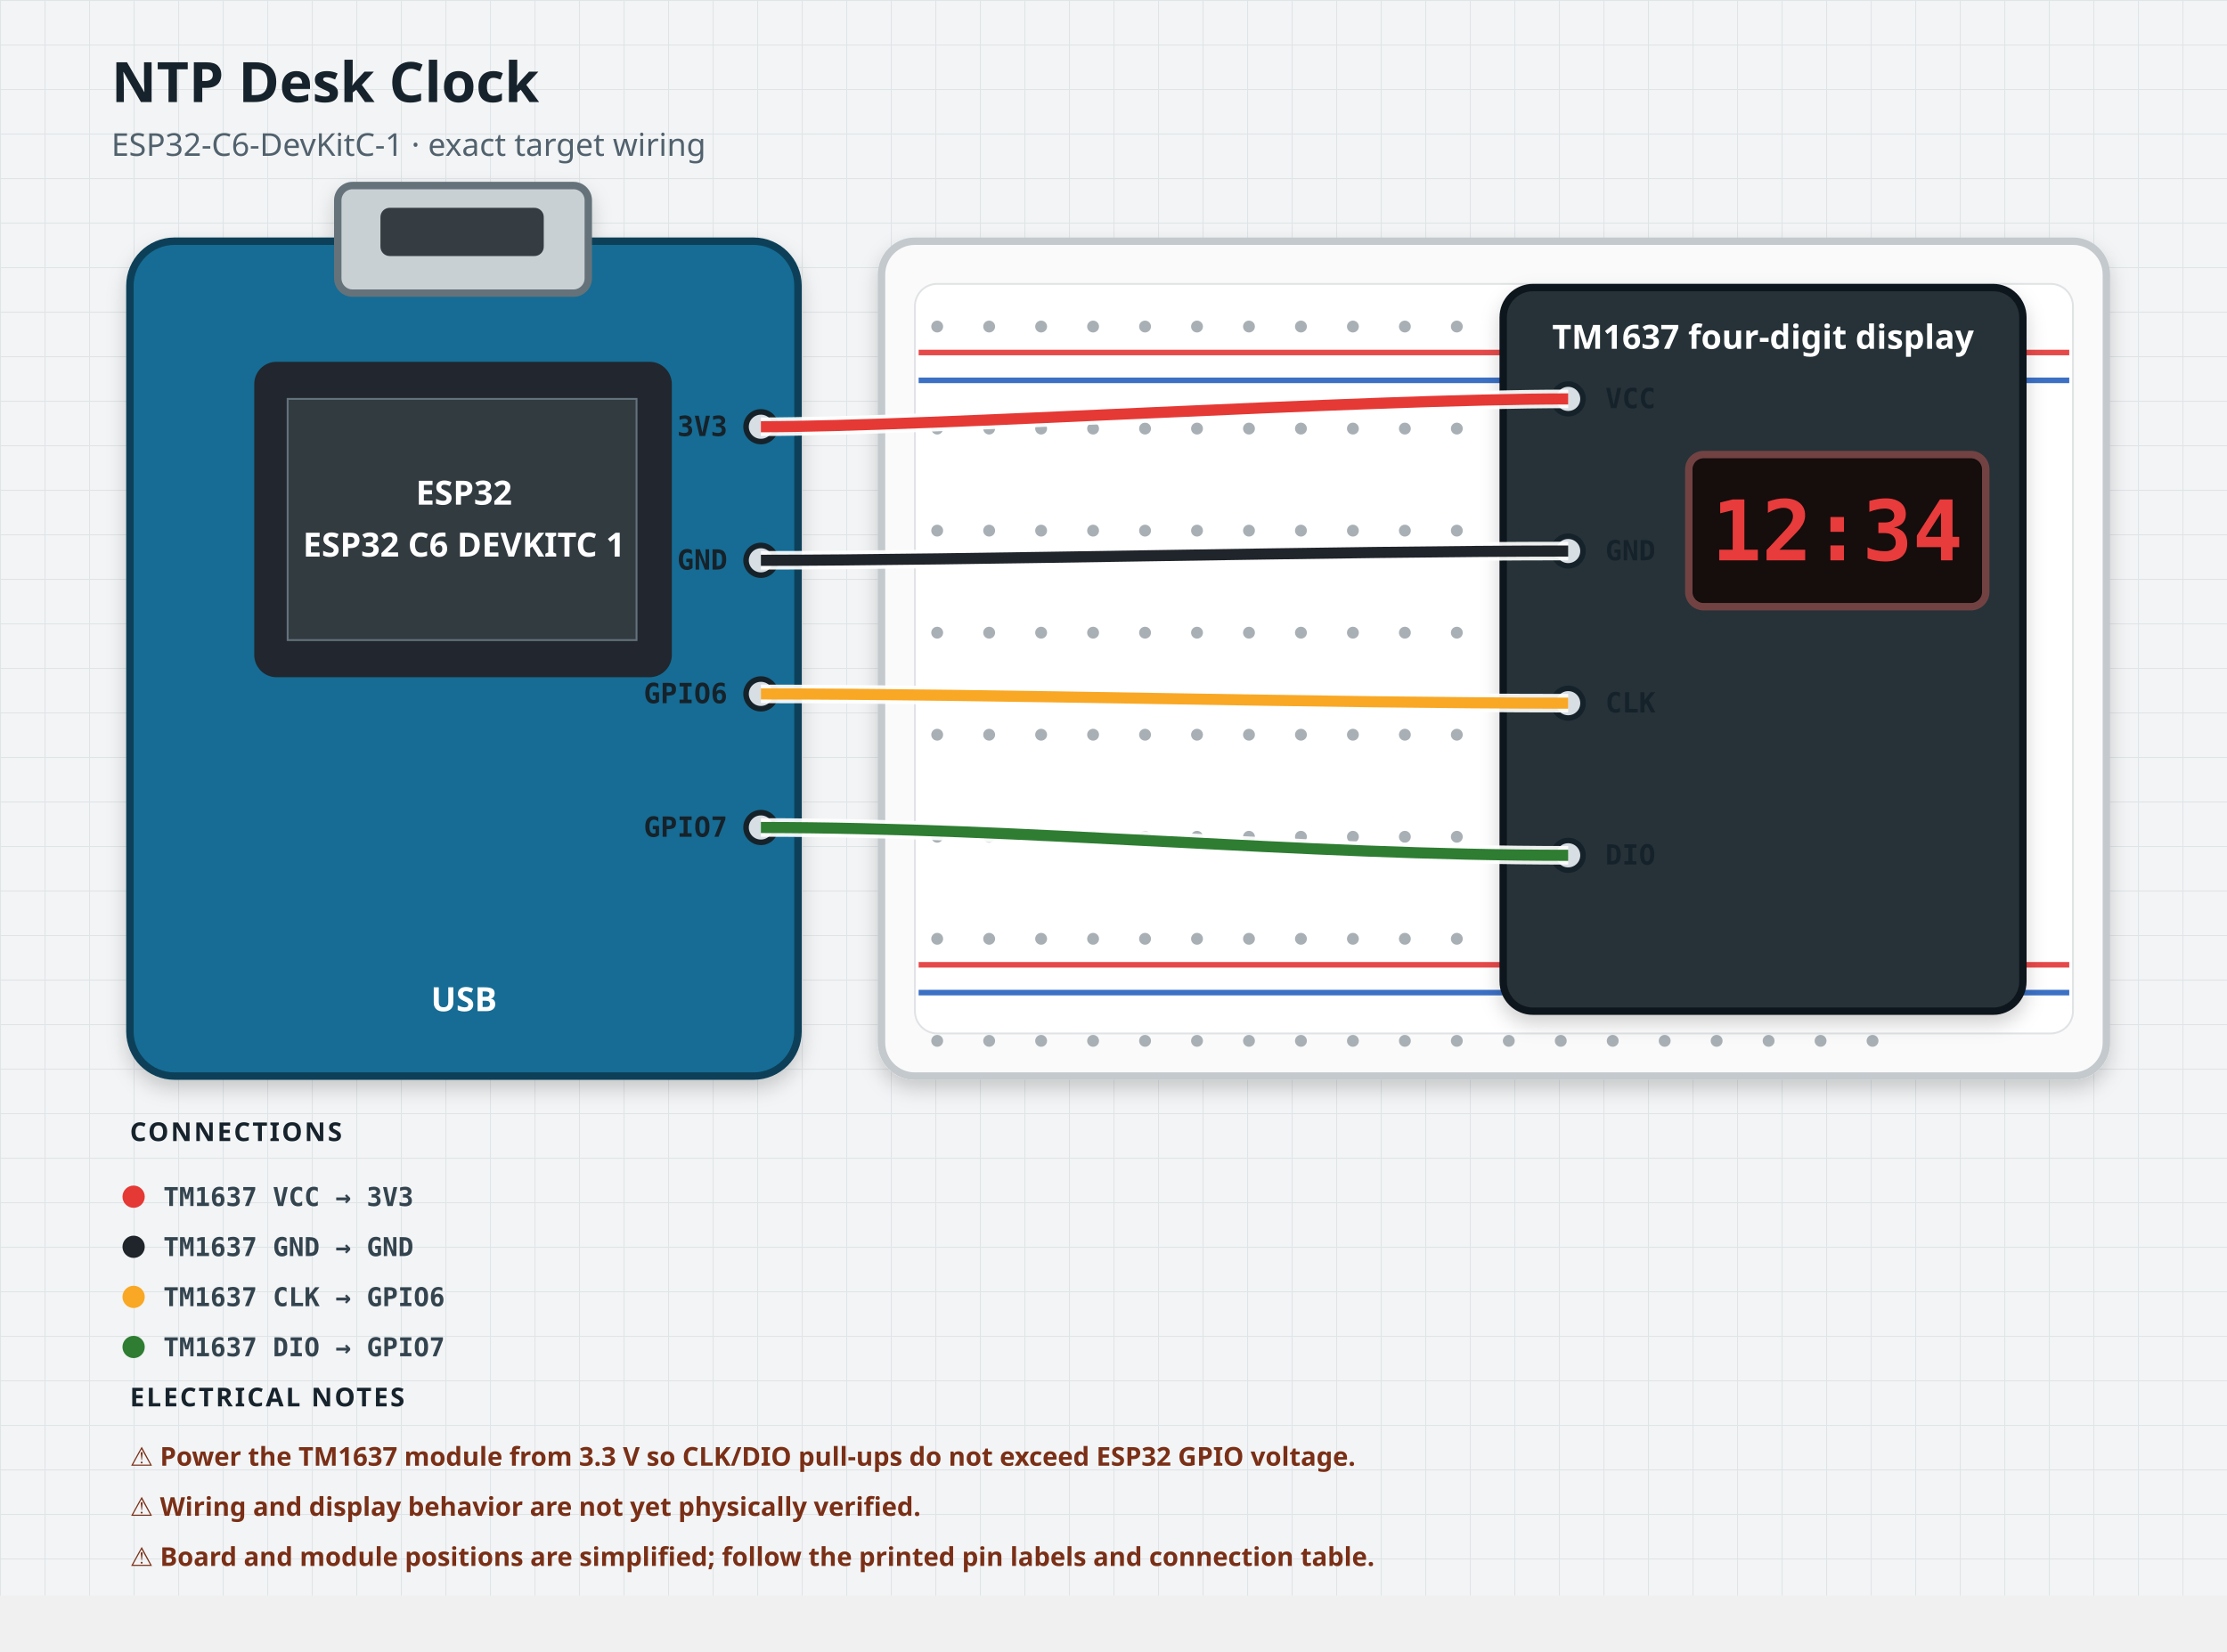
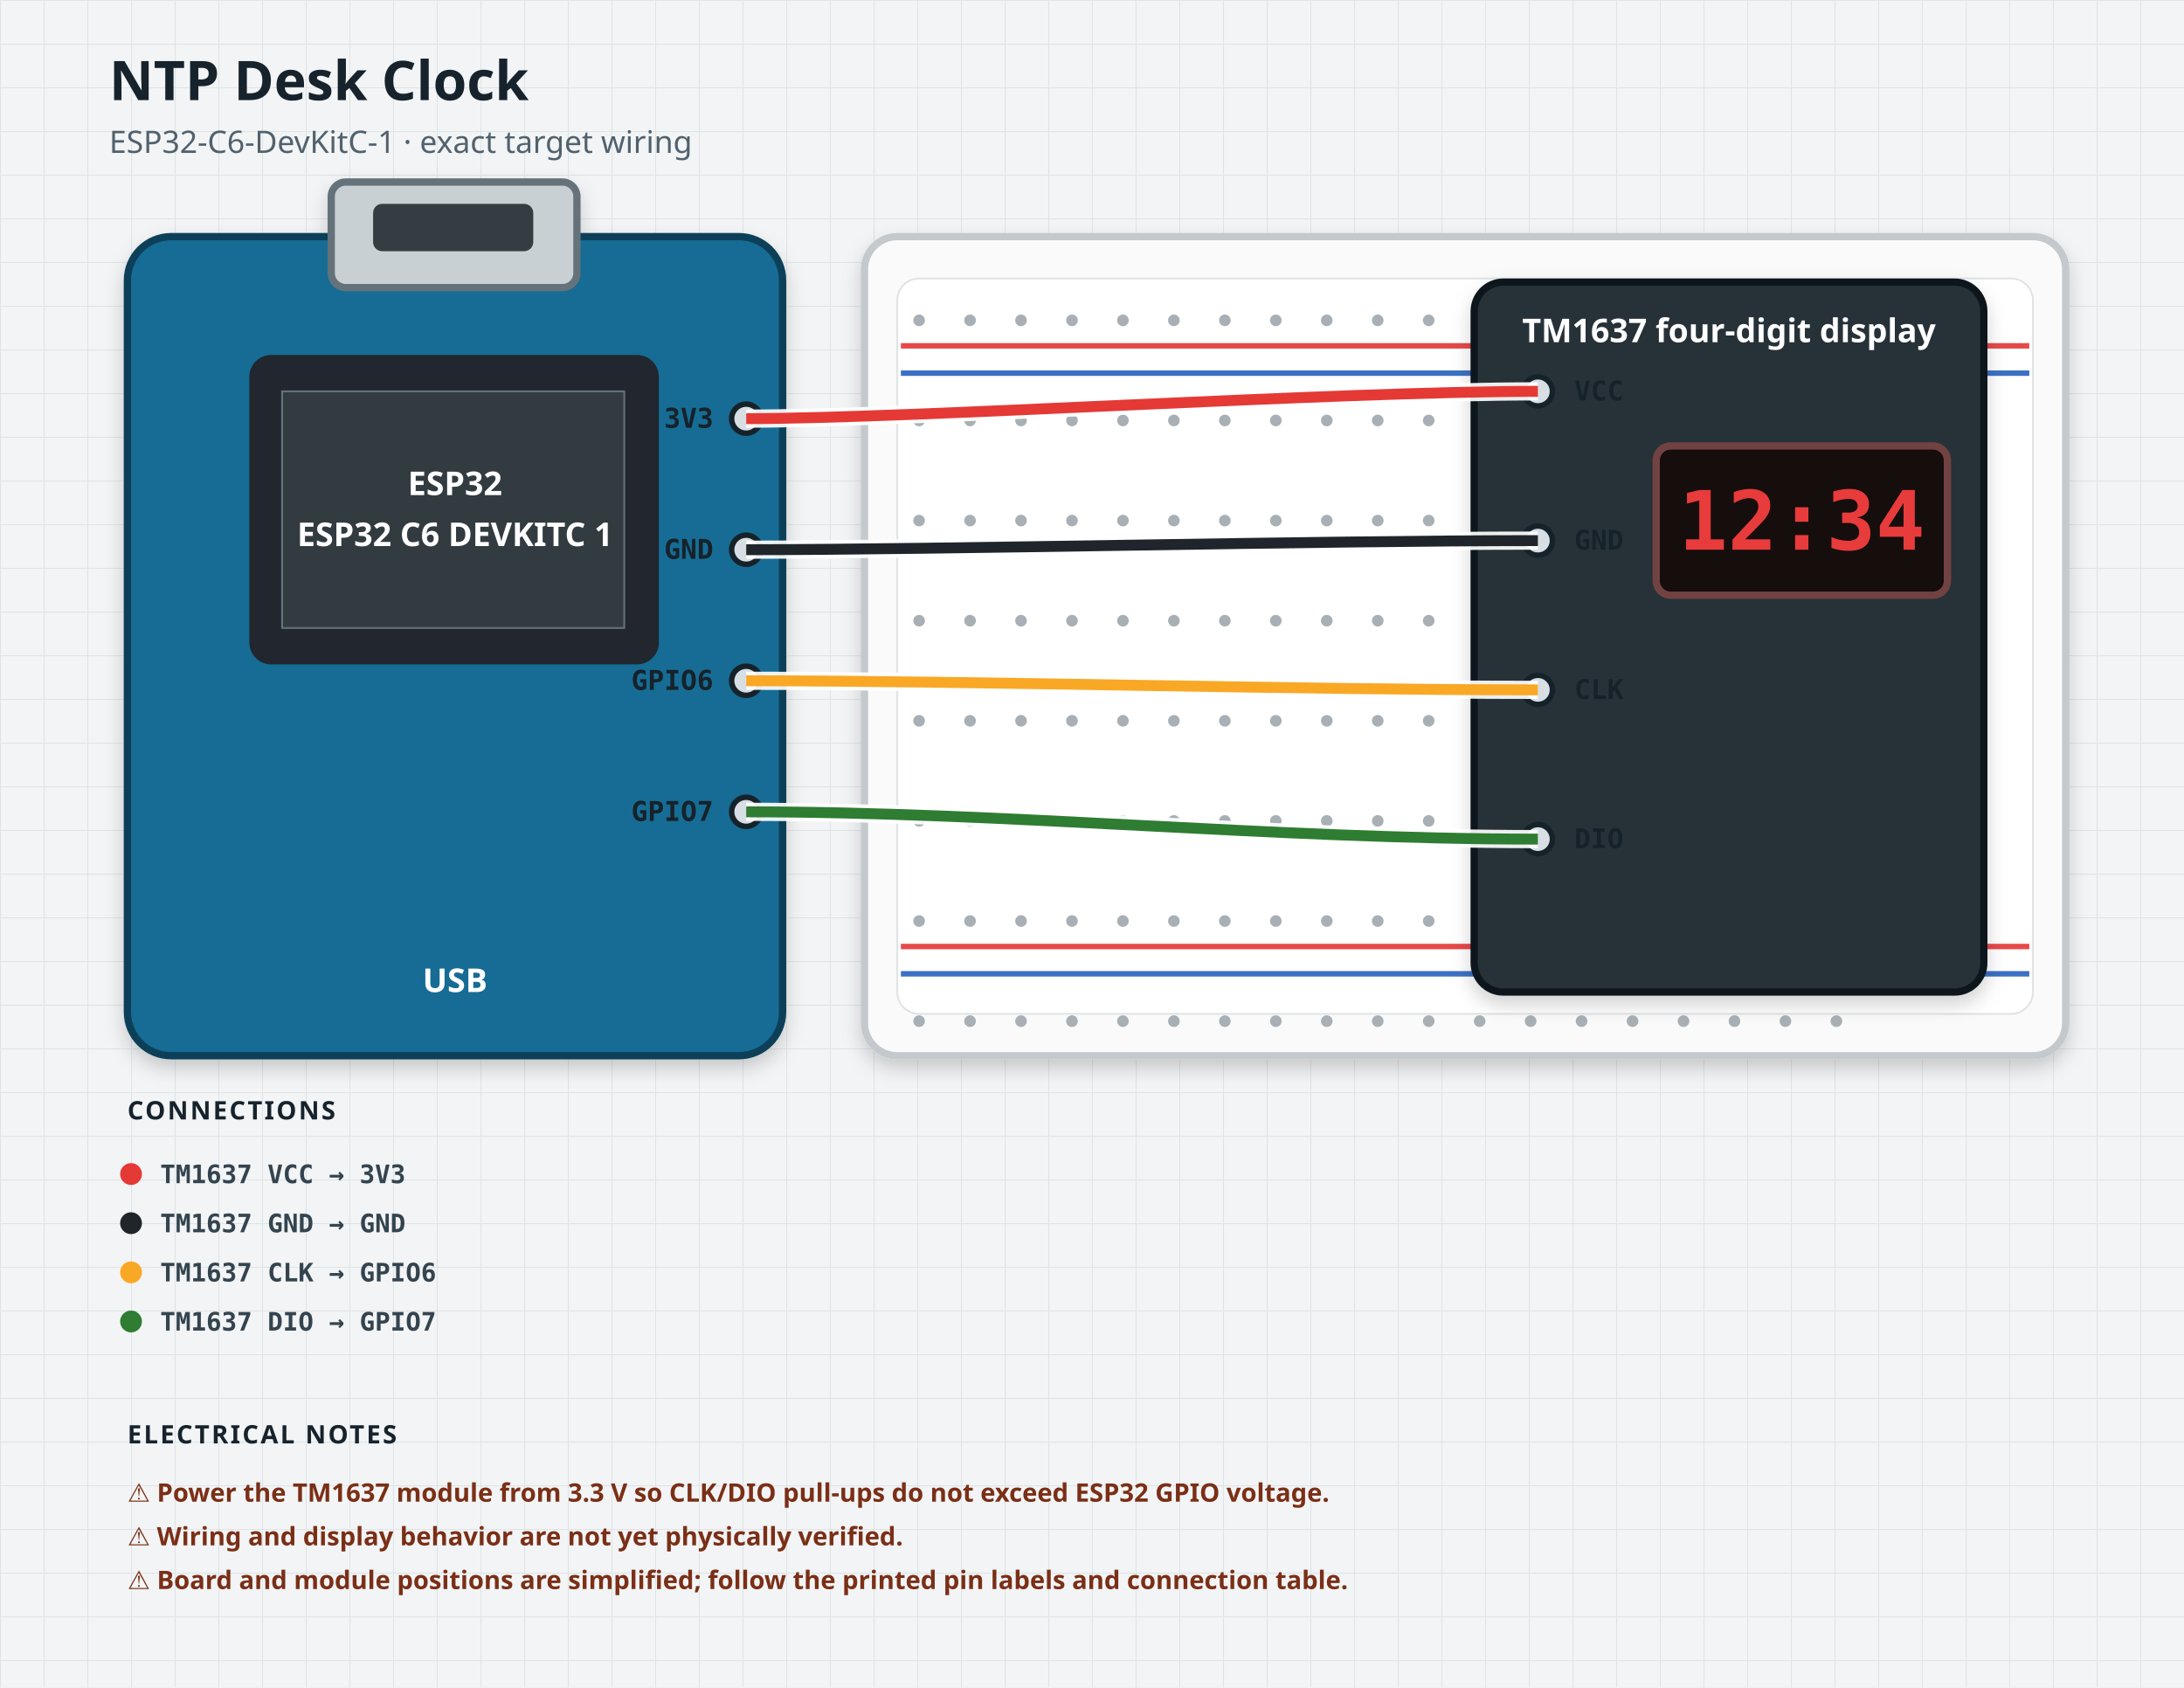
- <svg xmlns="http://www.w3.org/2000/svg" viewBox="0 0 1200 890" role="img" aria-labelledby="title desc">
+ <svg xmlns="http://www.w3.org/2000/svg" viewBox="0 0 1200 927" role="img" aria-labelledby="title desc">
  <style>.heading{font:700 30px system-ui;fill:#17232c}.sub{font:500 17px system-ui;fill:#51616d}.board{font:700 18px system-ui;fill:white}.pin{font:700 15px ui-monospace,monospace;fill:#17232c}.section{font:700 14px system-ui;fill:#17232c;letter-spacing:.08em}.connection{font:600 14px ui-monospace,monospace;fill:#34444f}.warning{font:650 14px system-ui;fill:#7a2f16}.resistor{font:700 12px ui-monospace,monospace;fill:#5d4a18}.tiny{font:11px system-ui;fill:#5d4a18}</style>
  <defs>
    <pattern id="grid" width="24" height="24" patternUnits="userSpaceOnUse">
      <path d="M24 0H0V24" fill="none" stroke="#dfe4e7" stroke-width="1" />
    </pattern>
    <filter id="shadow">
      <feDropShadow dx="0" dy="5" stdDeviation="5" flood-opacity=".18" />
    </filter>
  </defs>
-   <rect width="1200" height="860" fill="#f2f4f5" />
-   <rect width="1200" height="860" fill="url(#grid)" />
+   <rect width="1200" height="927" fill="#f2f4f5" />
+   <rect width="1200" height="927" fill="url(#grid)" />
  <text x="60" y="55" class="heading">NTP Desk Clock</text>
  <text x="60" y="84" class="sub">ESP32-C6-DevKitC-1 · exact target wiring</text>
  <g filter="url(#shadow)">
    <rect x="70" y="130" width="360" height="450" rx="24" fill="#146c94" stroke="#0b3f59" stroke-width="4" />
    <rect x="182" y="100" width="135" height="58" rx="8" fill="#c9d0d4" stroke="#65727a" stroke-width="4" />
    <rect x="205" y="112" width="88" height="26" rx="5" fill="#343c42" />
    <rect x="137" y="195" width="225" height="170" rx="12" fill="#20282e" />
    <path d="M155 215h188v130H155z" fill="#303a41" stroke="#64727b" />
    <text x="250" y="272" text-anchor="middle" class="board">ESP32</text>
    <text x="250" y="300" text-anchor="middle" class="board">ESP32 C6 DEVKITC 1</text>
    <text x="250" y="545" text-anchor="middle" class="board">USB</text>
    <circle cx="410" cy="230" r="8" fill="#d7dee4" stroke="#17232c" stroke-width="3" />
    <text x="392" y="235" text-anchor="end" class="pin">3V3</text>
    <circle cx="410" cy="302" r="8" fill="#d7dee4" stroke="#17232c" stroke-width="3" />
    <text x="392" y="307" text-anchor="end" class="pin">GND</text>
    <circle cx="410" cy="374" r="8" fill="#d7dee4" stroke="#17232c" stroke-width="3" />
    <text x="392" y="379" text-anchor="end" class="pin">GPIO6</text>
    <circle cx="410" cy="446" r="8" fill="#d7dee4" stroke="#17232c" stroke-width="3" />
    <text x="392" y="451" text-anchor="end" class="pin">GPIO7</text>
  </g>
  <g filter="url(#shadow)">
    <rect x="475" y="130" width="660" height="450" rx="18" fill="#fafafa" stroke="#c3c9cd" stroke-width="4" />
    <rect x="493" y="153" width="624" height="404" rx="12" fill="#fff" stroke="#e0e3e5" />
    <circle cx="505" cy="176" r="3.2" fill="#a8b0b5" />
    <circle cx="533" cy="176" r="3.2" fill="#a8b0b5" />
    <circle cx="561" cy="176" r="3.2" fill="#a8b0b5" />
    <circle cx="589" cy="176" r="3.2" fill="#a8b0b5" />
    <circle cx="617" cy="176" r="3.2" fill="#a8b0b5" />
    <circle cx="645" cy="176" r="3.2" fill="#a8b0b5" />
    <circle cx="673" cy="176" r="3.2" fill="#a8b0b5" />
    <circle cx="701" cy="176" r="3.2" fill="#a8b0b5" />
    <circle cx="729" cy="176" r="3.2" fill="#a8b0b5" />
    <circle cx="757" cy="176" r="3.2" fill="#a8b0b5" />
    <circle cx="785" cy="176" r="3.2" fill="#a8b0b5" />
    <circle cx="813" cy="176" r="3.2" fill="#a8b0b5" />
    <circle cx="841" cy="176" r="3.2" fill="#a8b0b5" />
    <circle cx="869" cy="176" r="3.2" fill="#a8b0b5" />
    <circle cx="897" cy="176" r="3.2" fill="#a8b0b5" />
    <circle cx="925" cy="176" r="3.2" fill="#a8b0b5" />
    <circle cx="953" cy="176" r="3.2" fill="#a8b0b5" />
    <circle cx="981" cy="176" r="3.2" fill="#a8b0b5" />
    <circle cx="1009" cy="176" r="3.2" fill="#a8b0b5" />
    <circle cx="505" cy="231" r="3.2" fill="#a8b0b5" />
    <circle cx="533" cy="231" r="3.2" fill="#a8b0b5" />
    <circle cx="561" cy="231" r="3.2" fill="#a8b0b5" />
    <circle cx="589" cy="231" r="3.2" fill="#a8b0b5" />
    <circle cx="617" cy="231" r="3.2" fill="#a8b0b5" />
    <circle cx="645" cy="231" r="3.2" fill="#a8b0b5" />
    <circle cx="673" cy="231" r="3.2" fill="#a8b0b5" />
    <circle cx="701" cy="231" r="3.2" fill="#a8b0b5" />
    <circle cx="729" cy="231" r="3.2" fill="#a8b0b5" />
    <circle cx="757" cy="231" r="3.2" fill="#a8b0b5" />
    <circle cx="785" cy="231" r="3.2" fill="#a8b0b5" />
    <circle cx="813" cy="231" r="3.2" fill="#a8b0b5" />
    <circle cx="841" cy="231" r="3.2" fill="#a8b0b5" />
    <circle cx="869" cy="231" r="3.2" fill="#a8b0b5" />
    <circle cx="897" cy="231" r="3.2" fill="#a8b0b5" />
    <circle cx="925" cy="231" r="3.2" fill="#a8b0b5" />
    <circle cx="953" cy="231" r="3.2" fill="#a8b0b5" />
    <circle cx="981" cy="231" r="3.2" fill="#a8b0b5" />
    <circle cx="1009" cy="231" r="3.2" fill="#a8b0b5" />
    <circle cx="505" cy="286" r="3.2" fill="#a8b0b5" />
    <circle cx="533" cy="286" r="3.2" fill="#a8b0b5" />
    <circle cx="561" cy="286" r="3.2" fill="#a8b0b5" />
    <circle cx="589" cy="286" r="3.2" fill="#a8b0b5" />
    <circle cx="617" cy="286" r="3.2" fill="#a8b0b5" />
    <circle cx="645" cy="286" r="3.2" fill="#a8b0b5" />
    <circle cx="673" cy="286" r="3.2" fill="#a8b0b5" />
    <circle cx="701" cy="286" r="3.2" fill="#a8b0b5" />
    <circle cx="729" cy="286" r="3.2" fill="#a8b0b5" />
    <circle cx="757" cy="286" r="3.2" fill="#a8b0b5" />
    <circle cx="785" cy="286" r="3.2" fill="#a8b0b5" />
    <circle cx="813" cy="286" r="3.2" fill="#a8b0b5" />
    <circle cx="841" cy="286" r="3.2" fill="#a8b0b5" />
    <circle cx="869" cy="286" r="3.2" fill="#a8b0b5" />
    <circle cx="897" cy="286" r="3.2" fill="#a8b0b5" />
    <circle cx="925" cy="286" r="3.2" fill="#a8b0b5" />
    <circle cx="953" cy="286" r="3.2" fill="#a8b0b5" />
    <circle cx="981" cy="286" r="3.2" fill="#a8b0b5" />
    <circle cx="1009" cy="286" r="3.2" fill="#a8b0b5" />
    <circle cx="505" cy="341" r="3.2" fill="#a8b0b5" />
    <circle cx="533" cy="341" r="3.2" fill="#a8b0b5" />
    <circle cx="561" cy="341" r="3.2" fill="#a8b0b5" />
    <circle cx="589" cy="341" r="3.2" fill="#a8b0b5" />
    <circle cx="617" cy="341" r="3.2" fill="#a8b0b5" />
    <circle cx="645" cy="341" r="3.2" fill="#a8b0b5" />
    <circle cx="673" cy="341" r="3.2" fill="#a8b0b5" />
    <circle cx="701" cy="341" r="3.2" fill="#a8b0b5" />
    <circle cx="729" cy="341" r="3.2" fill="#a8b0b5" />
    <circle cx="757" cy="341" r="3.2" fill="#a8b0b5" />
    <circle cx="785" cy="341" r="3.2" fill="#a8b0b5" />
    <circle cx="813" cy="341" r="3.2" fill="#a8b0b5" />
    <circle cx="841" cy="341" r="3.2" fill="#a8b0b5" />
    <circle cx="869" cy="341" r="3.2" fill="#a8b0b5" />
    <circle cx="897" cy="341" r="3.2" fill="#a8b0b5" />
    <circle cx="925" cy="341" r="3.2" fill="#a8b0b5" />
    <circle cx="953" cy="341" r="3.2" fill="#a8b0b5" />
    <circle cx="981" cy="341" r="3.2" fill="#a8b0b5" />
    <circle cx="1009" cy="341" r="3.2" fill="#a8b0b5" />
    <circle cx="505" cy="396" r="3.2" fill="#a8b0b5" />
    <circle cx="533" cy="396" r="3.2" fill="#a8b0b5" />
    <circle cx="561" cy="396" r="3.2" fill="#a8b0b5" />
    <circle cx="589" cy="396" r="3.2" fill="#a8b0b5" />
    <circle cx="617" cy="396" r="3.2" fill="#a8b0b5" />
    <circle cx="645" cy="396" r="3.2" fill="#a8b0b5" />
    <circle cx="673" cy="396" r="3.2" fill="#a8b0b5" />
    <circle cx="701" cy="396" r="3.2" fill="#a8b0b5" />
    <circle cx="729" cy="396" r="3.2" fill="#a8b0b5" />
    <circle cx="757" cy="396" r="3.2" fill="#a8b0b5" />
    <circle cx="785" cy="396" r="3.2" fill="#a8b0b5" />
    <circle cx="813" cy="396" r="3.2" fill="#a8b0b5" />
    <circle cx="841" cy="396" r="3.2" fill="#a8b0b5" />
    <circle cx="869" cy="396" r="3.2" fill="#a8b0b5" />
    <circle cx="897" cy="396" r="3.2" fill="#a8b0b5" />
    <circle cx="925" cy="396" r="3.2" fill="#a8b0b5" />
    <circle cx="953" cy="396" r="3.2" fill="#a8b0b5" />
    <circle cx="981" cy="396" r="3.2" fill="#a8b0b5" />
    <circle cx="1009" cy="396" r="3.2" fill="#a8b0b5" />
    <circle cx="505" cy="451" r="3.2" fill="#a8b0b5" />
    <circle cx="533" cy="451" r="3.2" fill="#a8b0b5" />
    <circle cx="561" cy="451" r="3.2" fill="#a8b0b5" />
    <circle cx="589" cy="451" r="3.2" fill="#a8b0b5" />
    <circle cx="617" cy="451" r="3.2" fill="#a8b0b5" />
    <circle cx="645" cy="451" r="3.2" fill="#a8b0b5" />
    <circle cx="673" cy="451" r="3.2" fill="#a8b0b5" />
    <circle cx="701" cy="451" r="3.2" fill="#a8b0b5" />
    <circle cx="729" cy="451" r="3.2" fill="#a8b0b5" />
    <circle cx="757" cy="451" r="3.2" fill="#a8b0b5" />
    <circle cx="785" cy="451" r="3.2" fill="#a8b0b5" />
    <circle cx="813" cy="451" r="3.2" fill="#a8b0b5" />
    <circle cx="841" cy="451" r="3.2" fill="#a8b0b5" />
    <circle cx="869" cy="451" r="3.2" fill="#a8b0b5" />
    <circle cx="897" cy="451" r="3.2" fill="#a8b0b5" />
    <circle cx="925" cy="451" r="3.2" fill="#a8b0b5" />
    <circle cx="953" cy="451" r="3.2" fill="#a8b0b5" />
    <circle cx="981" cy="451" r="3.2" fill="#a8b0b5" />
    <circle cx="1009" cy="451" r="3.2" fill="#a8b0b5" />
    <circle cx="505" cy="506" r="3.2" fill="#a8b0b5" />
    <circle cx="533" cy="506" r="3.2" fill="#a8b0b5" />
    <circle cx="561" cy="506" r="3.2" fill="#a8b0b5" />
    <circle cx="589" cy="506" r="3.2" fill="#a8b0b5" />
    <circle cx="617" cy="506" r="3.2" fill="#a8b0b5" />
    <circle cx="645" cy="506" r="3.2" fill="#a8b0b5" />
    <circle cx="673" cy="506" r="3.2" fill="#a8b0b5" />
    <circle cx="701" cy="506" r="3.2" fill="#a8b0b5" />
    <circle cx="729" cy="506" r="3.2" fill="#a8b0b5" />
    <circle cx="757" cy="506" r="3.2" fill="#a8b0b5" />
    <circle cx="785" cy="506" r="3.2" fill="#a8b0b5" />
    <circle cx="813" cy="506" r="3.2" fill="#a8b0b5" />
    <circle cx="841" cy="506" r="3.2" fill="#a8b0b5" />
    <circle cx="869" cy="506" r="3.2" fill="#a8b0b5" />
    <circle cx="897" cy="506" r="3.2" fill="#a8b0b5" />
    <circle cx="925" cy="506" r="3.2" fill="#a8b0b5" />
    <circle cx="953" cy="506" r="3.2" fill="#a8b0b5" />
    <circle cx="981" cy="506" r="3.2" fill="#a8b0b5" />
    <circle cx="1009" cy="506" r="3.2" fill="#a8b0b5" />
    <circle cx="505" cy="561" r="3.2" fill="#a8b0b5" />
    <circle cx="533" cy="561" r="3.2" fill="#a8b0b5" />
    <circle cx="561" cy="561" r="3.2" fill="#a8b0b5" />
    <circle cx="589" cy="561" r="3.2" fill="#a8b0b5" />
    <circle cx="617" cy="561" r="3.2" fill="#a8b0b5" />
    <circle cx="645" cy="561" r="3.2" fill="#a8b0b5" />
    <circle cx="673" cy="561" r="3.2" fill="#a8b0b5" />
    <circle cx="701" cy="561" r="3.2" fill="#a8b0b5" />
    <circle cx="729" cy="561" r="3.2" fill="#a8b0b5" />
    <circle cx="757" cy="561" r="3.2" fill="#a8b0b5" />
    <circle cx="785" cy="561" r="3.2" fill="#a8b0b5" />
    <circle cx="813" cy="561" r="3.2" fill="#a8b0b5" />
    <circle cx="841" cy="561" r="3.2" fill="#a8b0b5" />
    <circle cx="869" cy="561" r="3.2" fill="#a8b0b5" />
    <circle cx="897" cy="561" r="3.2" fill="#a8b0b5" />
    <circle cx="925" cy="561" r="3.2" fill="#a8b0b5" />
    <circle cx="953" cy="561" r="3.2" fill="#a8b0b5" />
    <circle cx="981" cy="561" r="3.2" fill="#a8b0b5" />
    <circle cx="1009" cy="561" r="3.2" fill="#a8b0b5" />
    <path d="M495 190h620M495 520h620" stroke="#e64a4a" stroke-width="3" />
    <path d="M495 205h620M495 535h620" stroke="#3b70c4" stroke-width="3" />
  </g>
  <g filter="url(#shadow)">
    <rect x="810" y="155" width="280" height="390" rx="16" fill="#263238" stroke="#11181c" stroke-width="4" />
    <text x="950" y="188" text-anchor="middle" class="board">TM1637 four-digit display</text>
    <g>
      <rect x="910" y="245" width="160" height="82" rx="8" fill="#120b0b" stroke="#724343" stroke-width="4" />
      <text x="990" y="302" text-anchor="middle" style="font:700 45px ui-monospace,monospace;fill:#e83b3b">12:34</text>
    </g>
    <circle cx="845" cy="215" r="8" fill="#d7dee4" stroke="#17232c" stroke-width="3" />
    <text x="865" y="220" class="pin">VCC</text>
    <circle cx="845" cy="297" r="8" fill="#d7dee4" stroke="#17232c" stroke-width="3" />
    <text x="865" y="302" class="pin">GND</text>
    <circle cx="845" cy="379" r="8" fill="#d7dee4" stroke="#17232c" stroke-width="3" />
    <text x="865" y="384" class="pin">CLK</text>
    <circle cx="845" cy="461" r="8" fill="#d7dee4" stroke="#17232c" stroke-width="3" />
    <text x="865" y="466" class="pin">DIO</text>
  </g>
  <path d="M410 230 C 500 230, 735 215, 845 215" fill="none" stroke="#fff" stroke-width="10" opacity=".92" />
  <path d="M410 230 C 500 230, 735 215, 845 215" fill="none" stroke="#e53935" stroke-width="6" />
  <path d="M410 302 C 518 302, 723 297, 845 297" fill="none" stroke="#fff" stroke-width="10" opacity=".92" />
  <path d="M410 302 C 518 302, 723 297, 845 297" fill="none" stroke="#20252b" stroke-width="6" />
  <path d="M410 374 C 536 374, 711 379, 845 379" fill="none" stroke="#fff" stroke-width="10" opacity=".92" />
  <path d="M410 374 C 536 374, 711 379, 845 379" fill="none" stroke="#f9a825" stroke-width="6" />
  <path d="M410 446 C 554 446, 699 461, 845 461" fill="none" stroke="#fff" stroke-width="10" opacity=".92" />
  <path d="M410 446 C 554 446, 699 461, 845 461" fill="none" stroke="#2e7d32" stroke-width="6" />
  <text x="70" y="615" class="section">CONNECTIONS</text>
  <circle cx="72" cy="645" r="6" fill="#e53935" />
  <text x="88" y="650" class="connection">TM1637 VCC → 3V3</text>
  <circle cx="72" cy="672" r="6" fill="#20252b" />
  <text x="88" y="677" class="connection">TM1637 GND → GND</text>
  <circle cx="72" cy="699" r="6" fill="#f9a825" />
  <text x="88" y="704" class="connection">TM1637 CLK → GPIO6</text>
  <circle cx="72" cy="726" r="6" fill="#2e7d32" />
  <text x="88" y="731" class="connection">TM1637 DIO → GPIO7</text>
-   <text x="70" y="758" class="section">ELECTRICAL NOTES</text>
-   <text x="70" y="790" class="warning">⚠ Power the TM1637 module from 3.3 V so CLK/DIO pull-ups do not exceed ESP32 GPIO voltage.</text>
-   <text x="70" y="817" class="warning">⚠ Wiring and display behavior are not yet physically verified.</text>
-   <text x="70" y="844" class="warning">⚠ Board and module positions are simplified; follow the printed pin labels and connection table.</text>
+   <text x="70" y="793" class="section">ELECTRICAL NOTES</text>
+   <text x="70" y="825" class="warning" data-full="Power the TM1637 module from 3.3 V so CLK/DIO pull-ups do not exceed ESP32 GPIO voltage.">⚠ Power the TM1637 module from 3.3 V so CLK/DIO pull-ups do not exceed ESP32 GPIO voltage.</text>
+   <text x="70" y="849" class="warning" data-full="Wiring and display behavior are not yet physically verified.">⚠ Wiring and display behavior are not yet physically verified.</text>
+   <text x="70" y="873" class="warning" data-full="Board and module positions are simplified; follow the printed pin labels and connection table.">⚠ Board and module positions are simplified; follow the printed pin labels and connection table.</text>
</svg>
